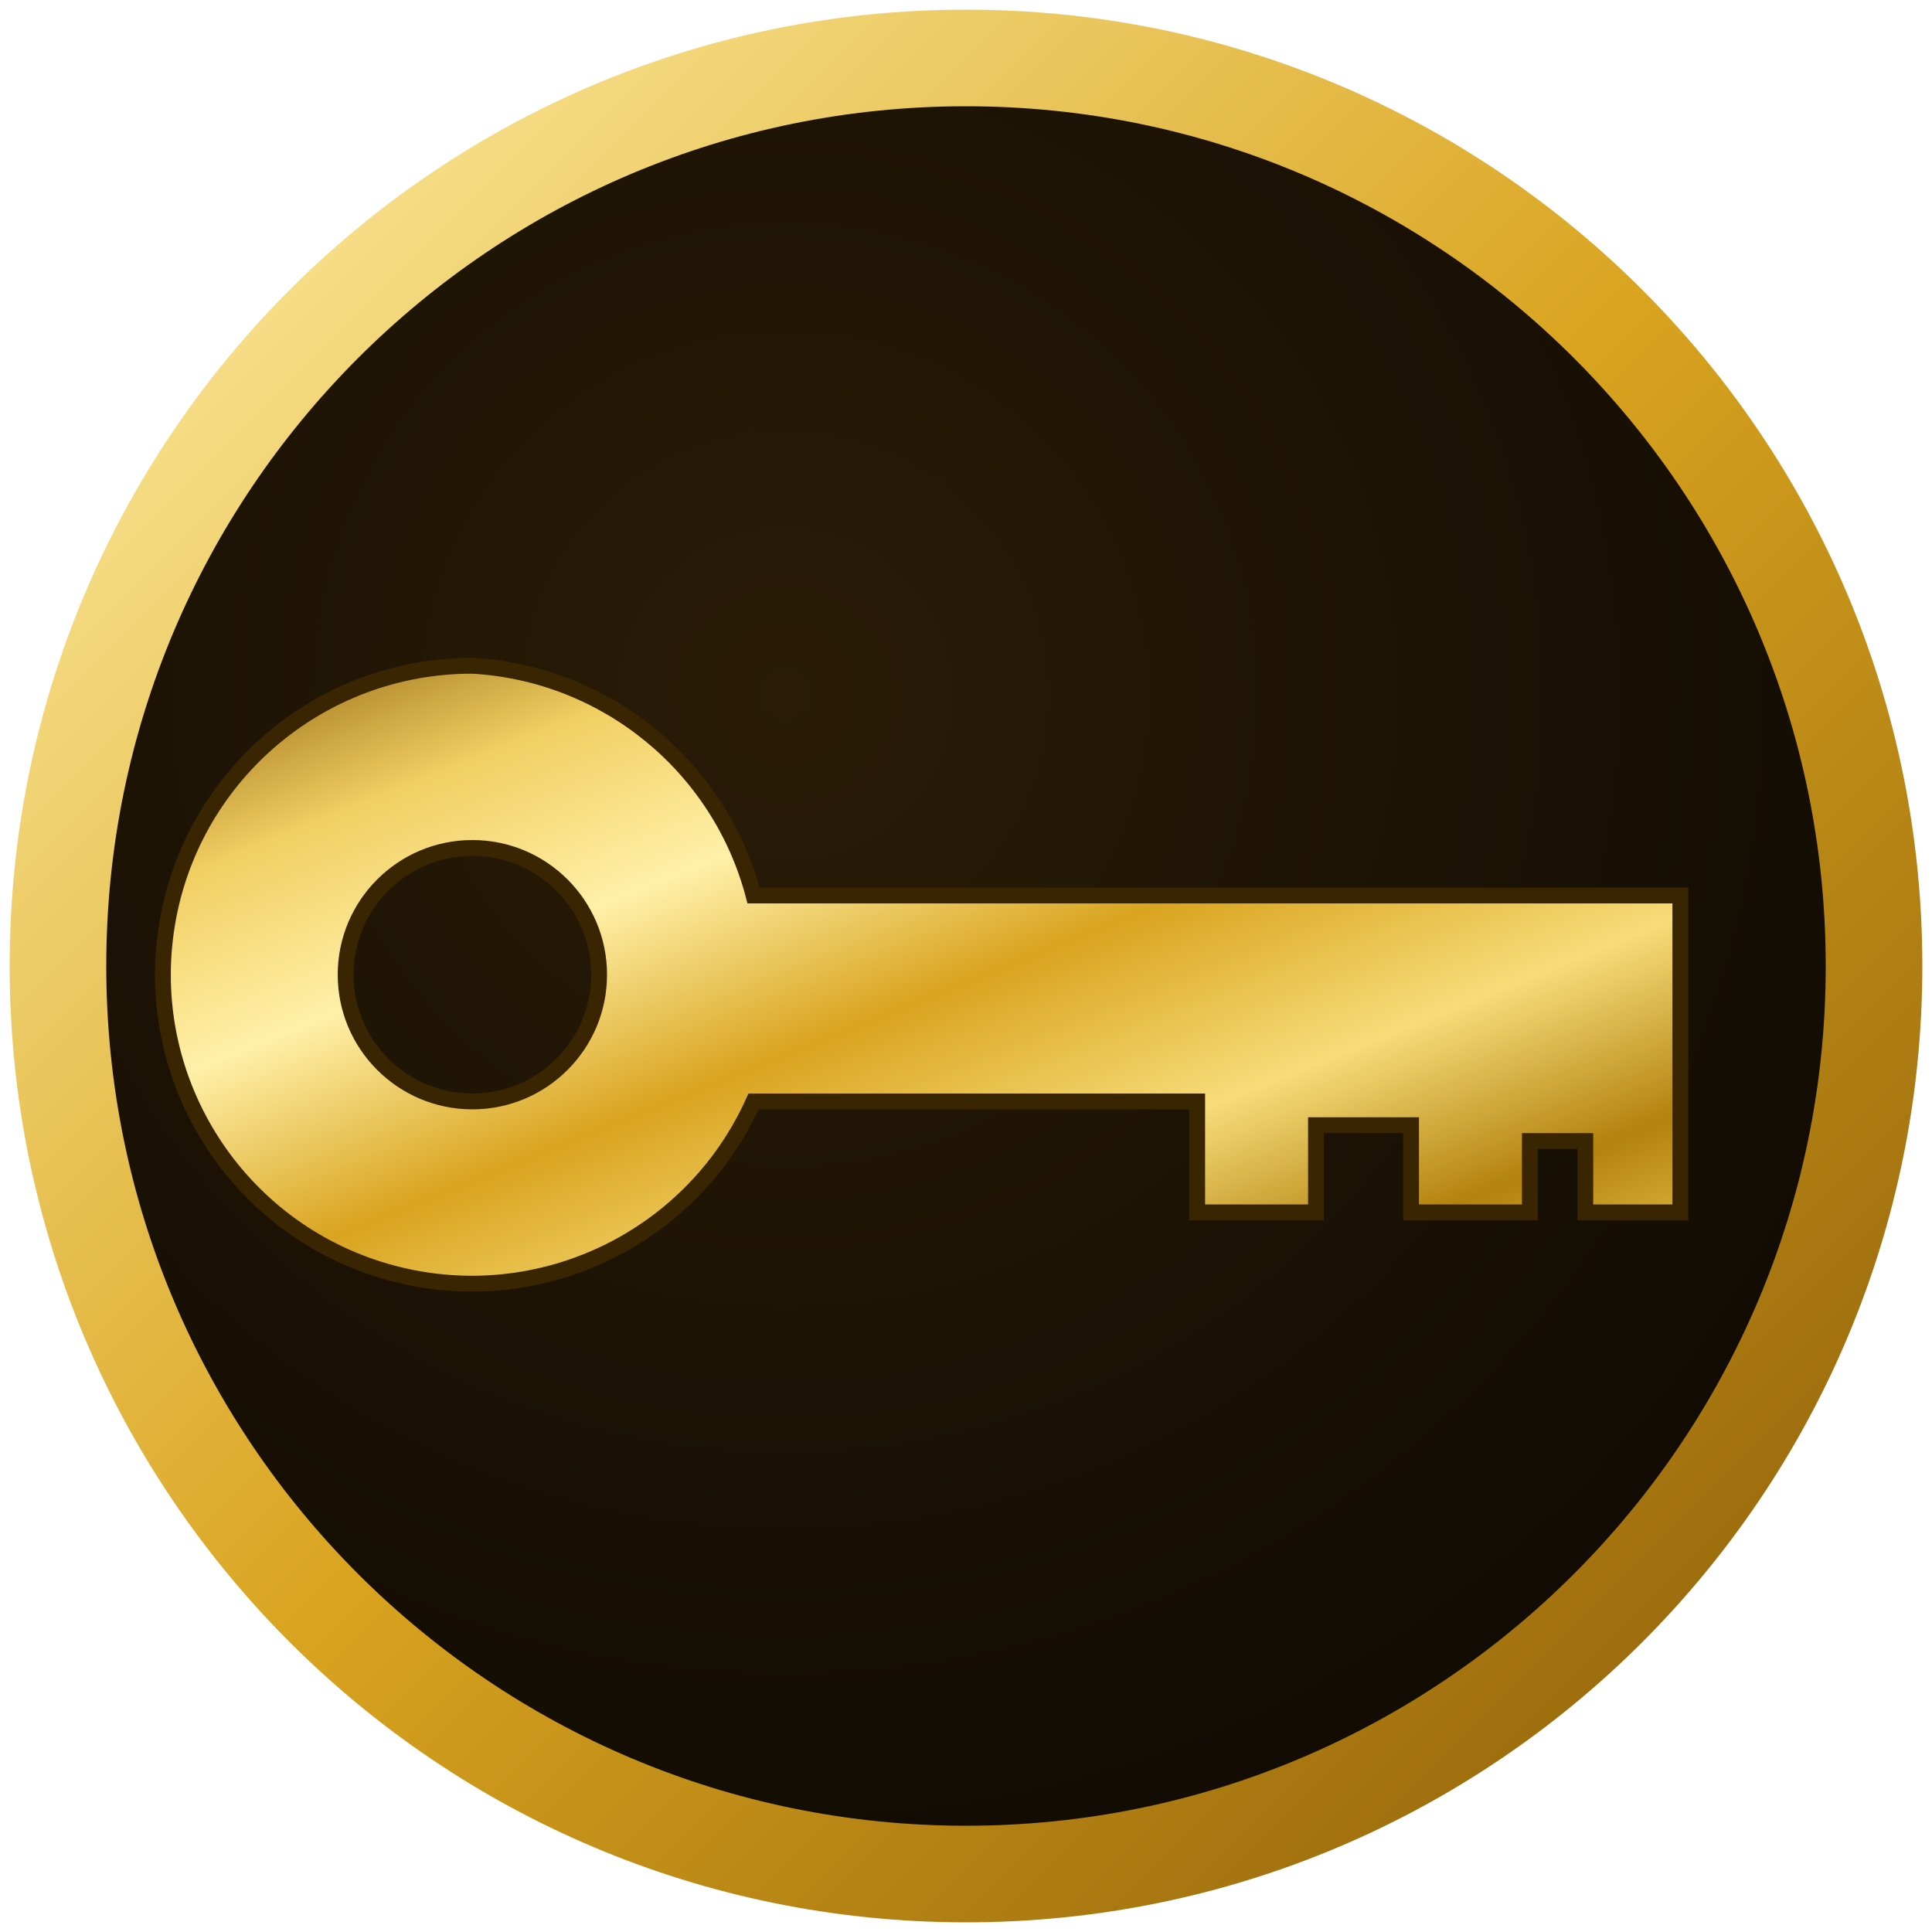
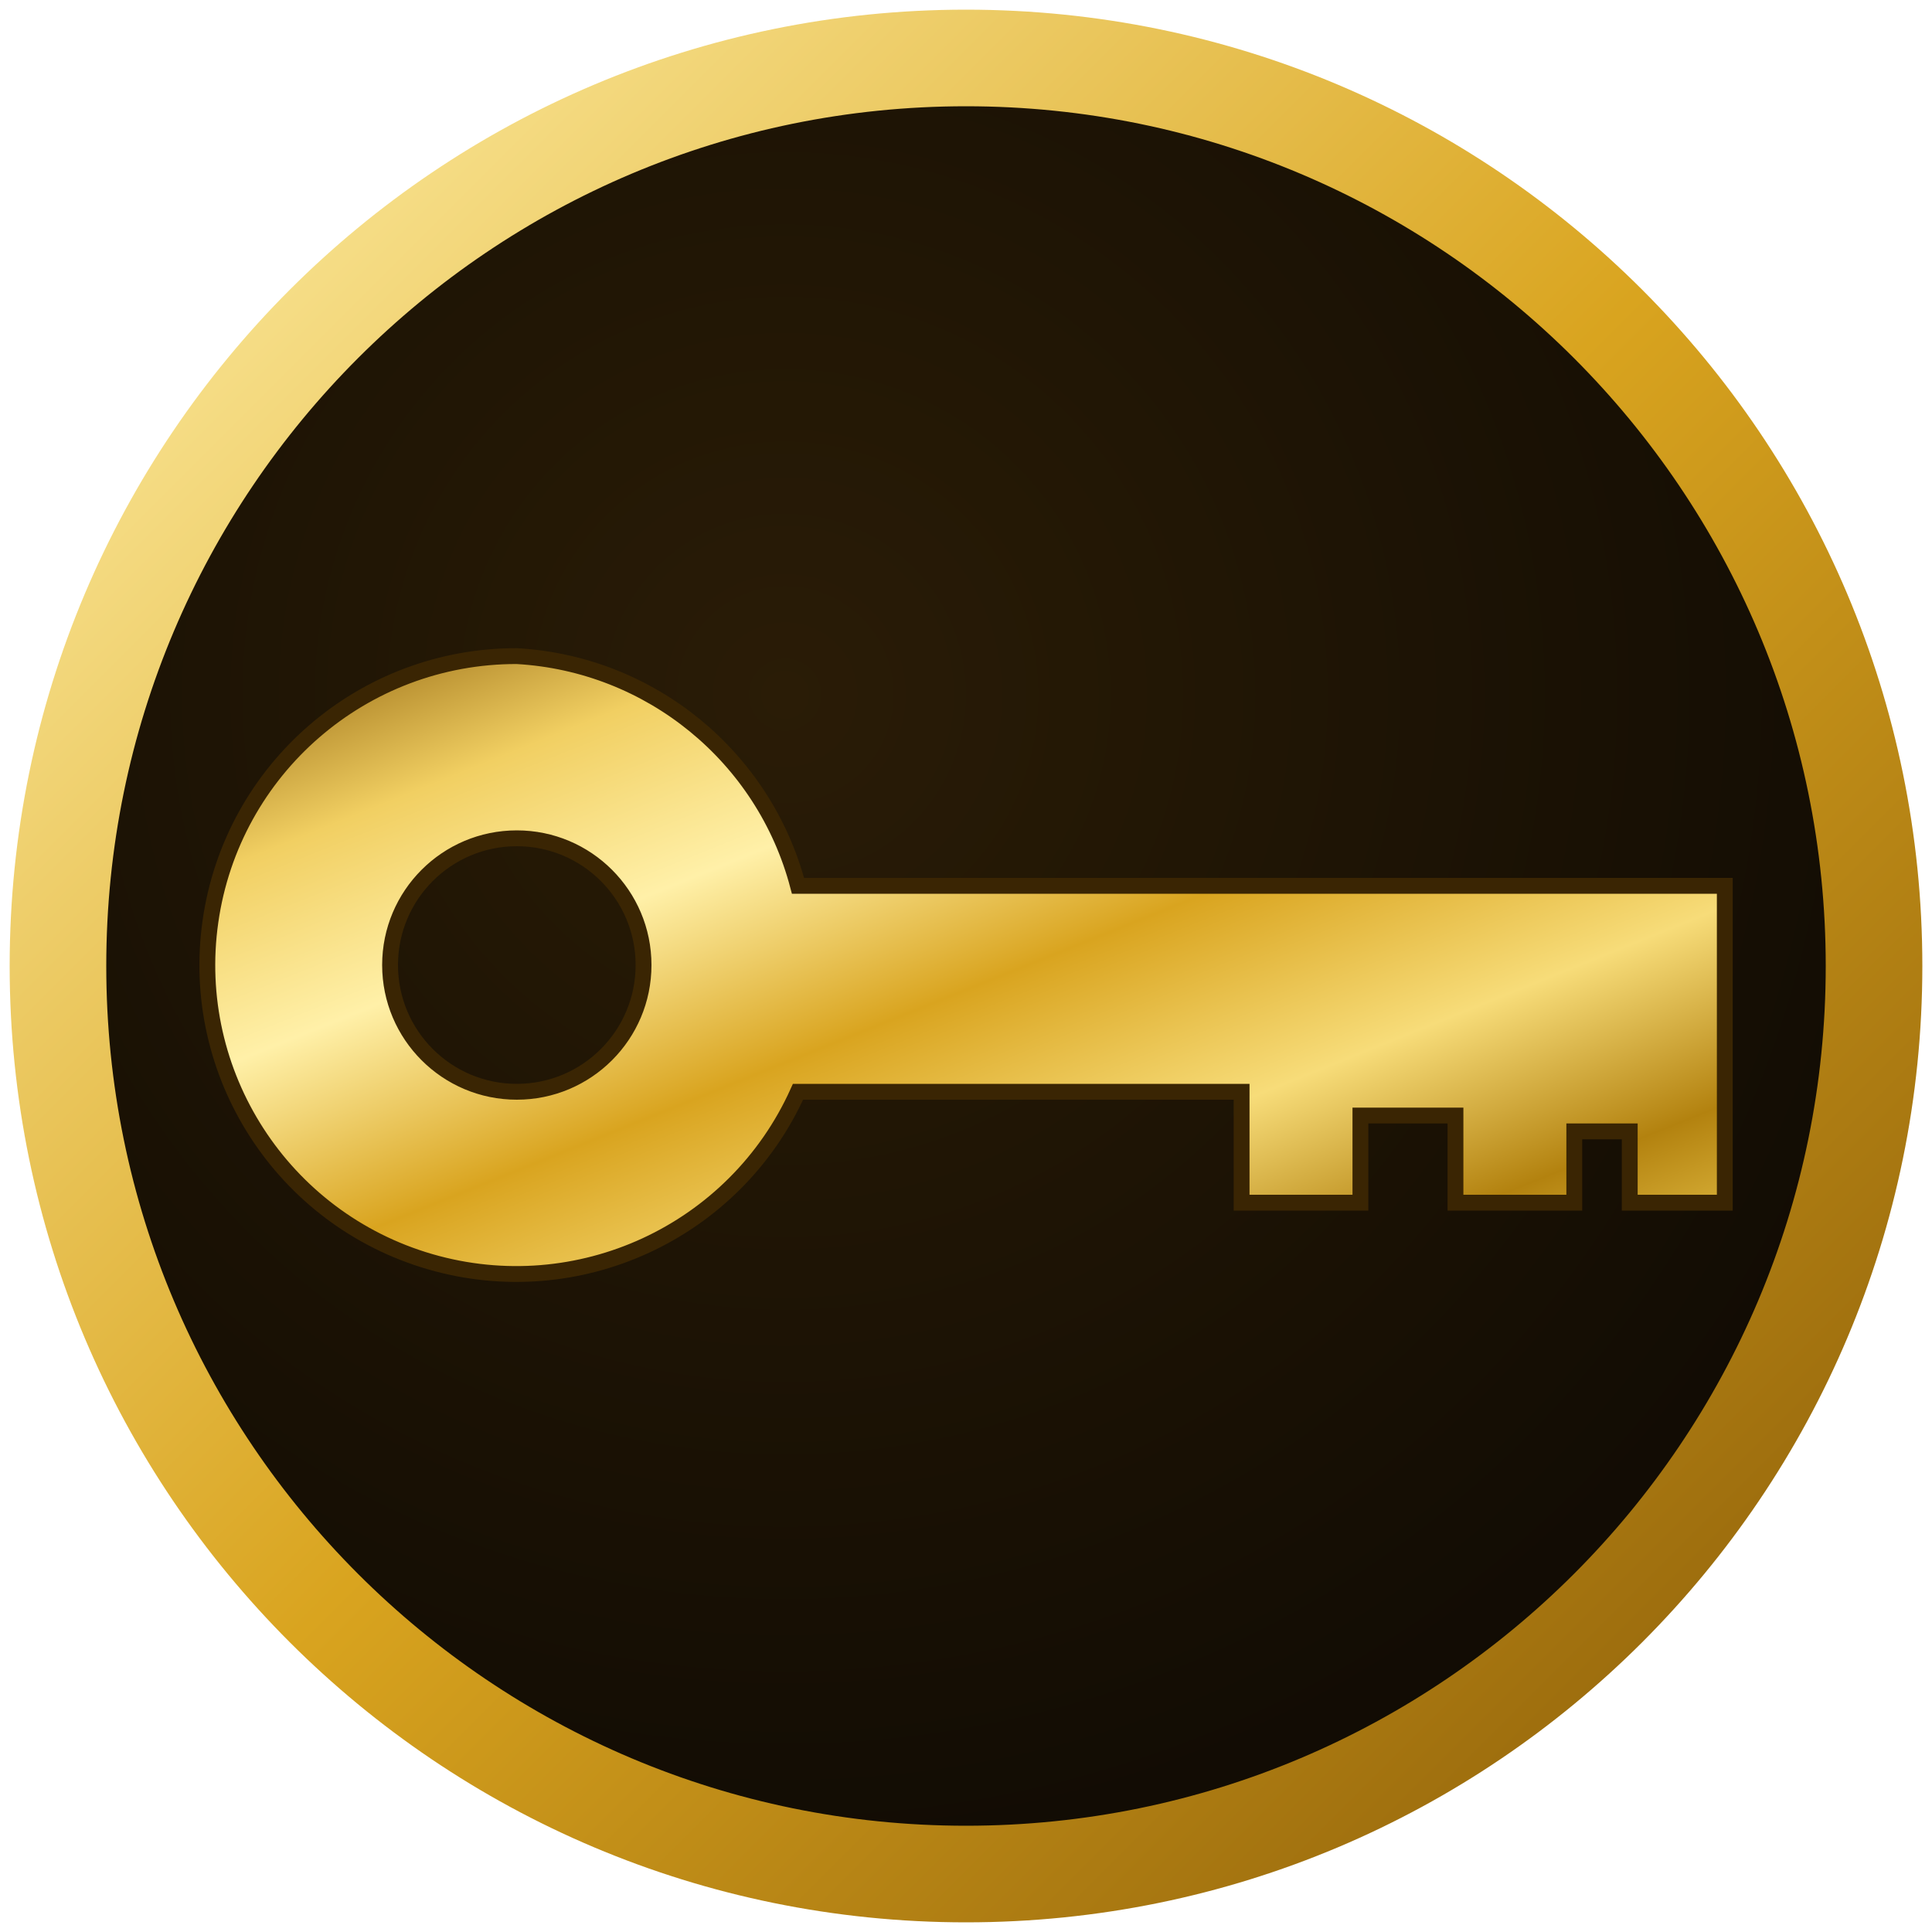
<svg xmlns="http://www.w3.org/2000/svg" viewBox="0 0 100 100" role="img" aria-label="Key">
  <defs>
    <linearGradient id="r" x1="0" y1="0" x2="1" y2="1">
      <stop offset="0" stop-color="#fff0a8" />
      <stop offset=".5" stop-color="#d9a41f" />
      <stop offset="1" stop-color="#8a5c08" />
    </linearGradient>
    <linearGradient id="k" x1="0" y1="0" x2="1" y2="1">
      <stop offset="0" stop-color="#8a5c08" />
      <stop offset=".18" stop-color="#f1cf62" />
      <stop offset=".34" stop-color="#fff0a8" />
      <stop offset=".52" stop-color="#d9a41f" />
      <stop offset=".7" stop-color="#f7dc79" />
      <stop offset=".86" stop-color="#b3820f" />
      <stop offset="1" stop-color="#ecc94f" />
    </linearGradient>
    <radialGradient id="b" cx=".4" cy=".35" r=".8">
      <stop offset="0" stop-color="#2a1c06" />
      <stop offset="1" stop-color="#0c0803" />
    </radialGradient>
  </defs>
  <circle cx="50" cy="50" r="47" fill="url(#b)" stroke="url(#r)" stroke-width="5" />
-   <g transform="translate(6 32) scale(.205)">
+   <g transform="translate(8.3 31.5) scale(.205)">
    <path fill-rule="evenodd" fill="url(#k)" stroke="#3a2503" stroke-width="4" d="M90 12a78 78 0 1 0 71 110h112v28h30v-22h24v22h30v-18h14v18h24V70H161A78 78 0 0 0 90 12zm0 46a32 32 0 1 1 0 64 32 32 0 0 1 0-64z" />
  </g>
</svg>
